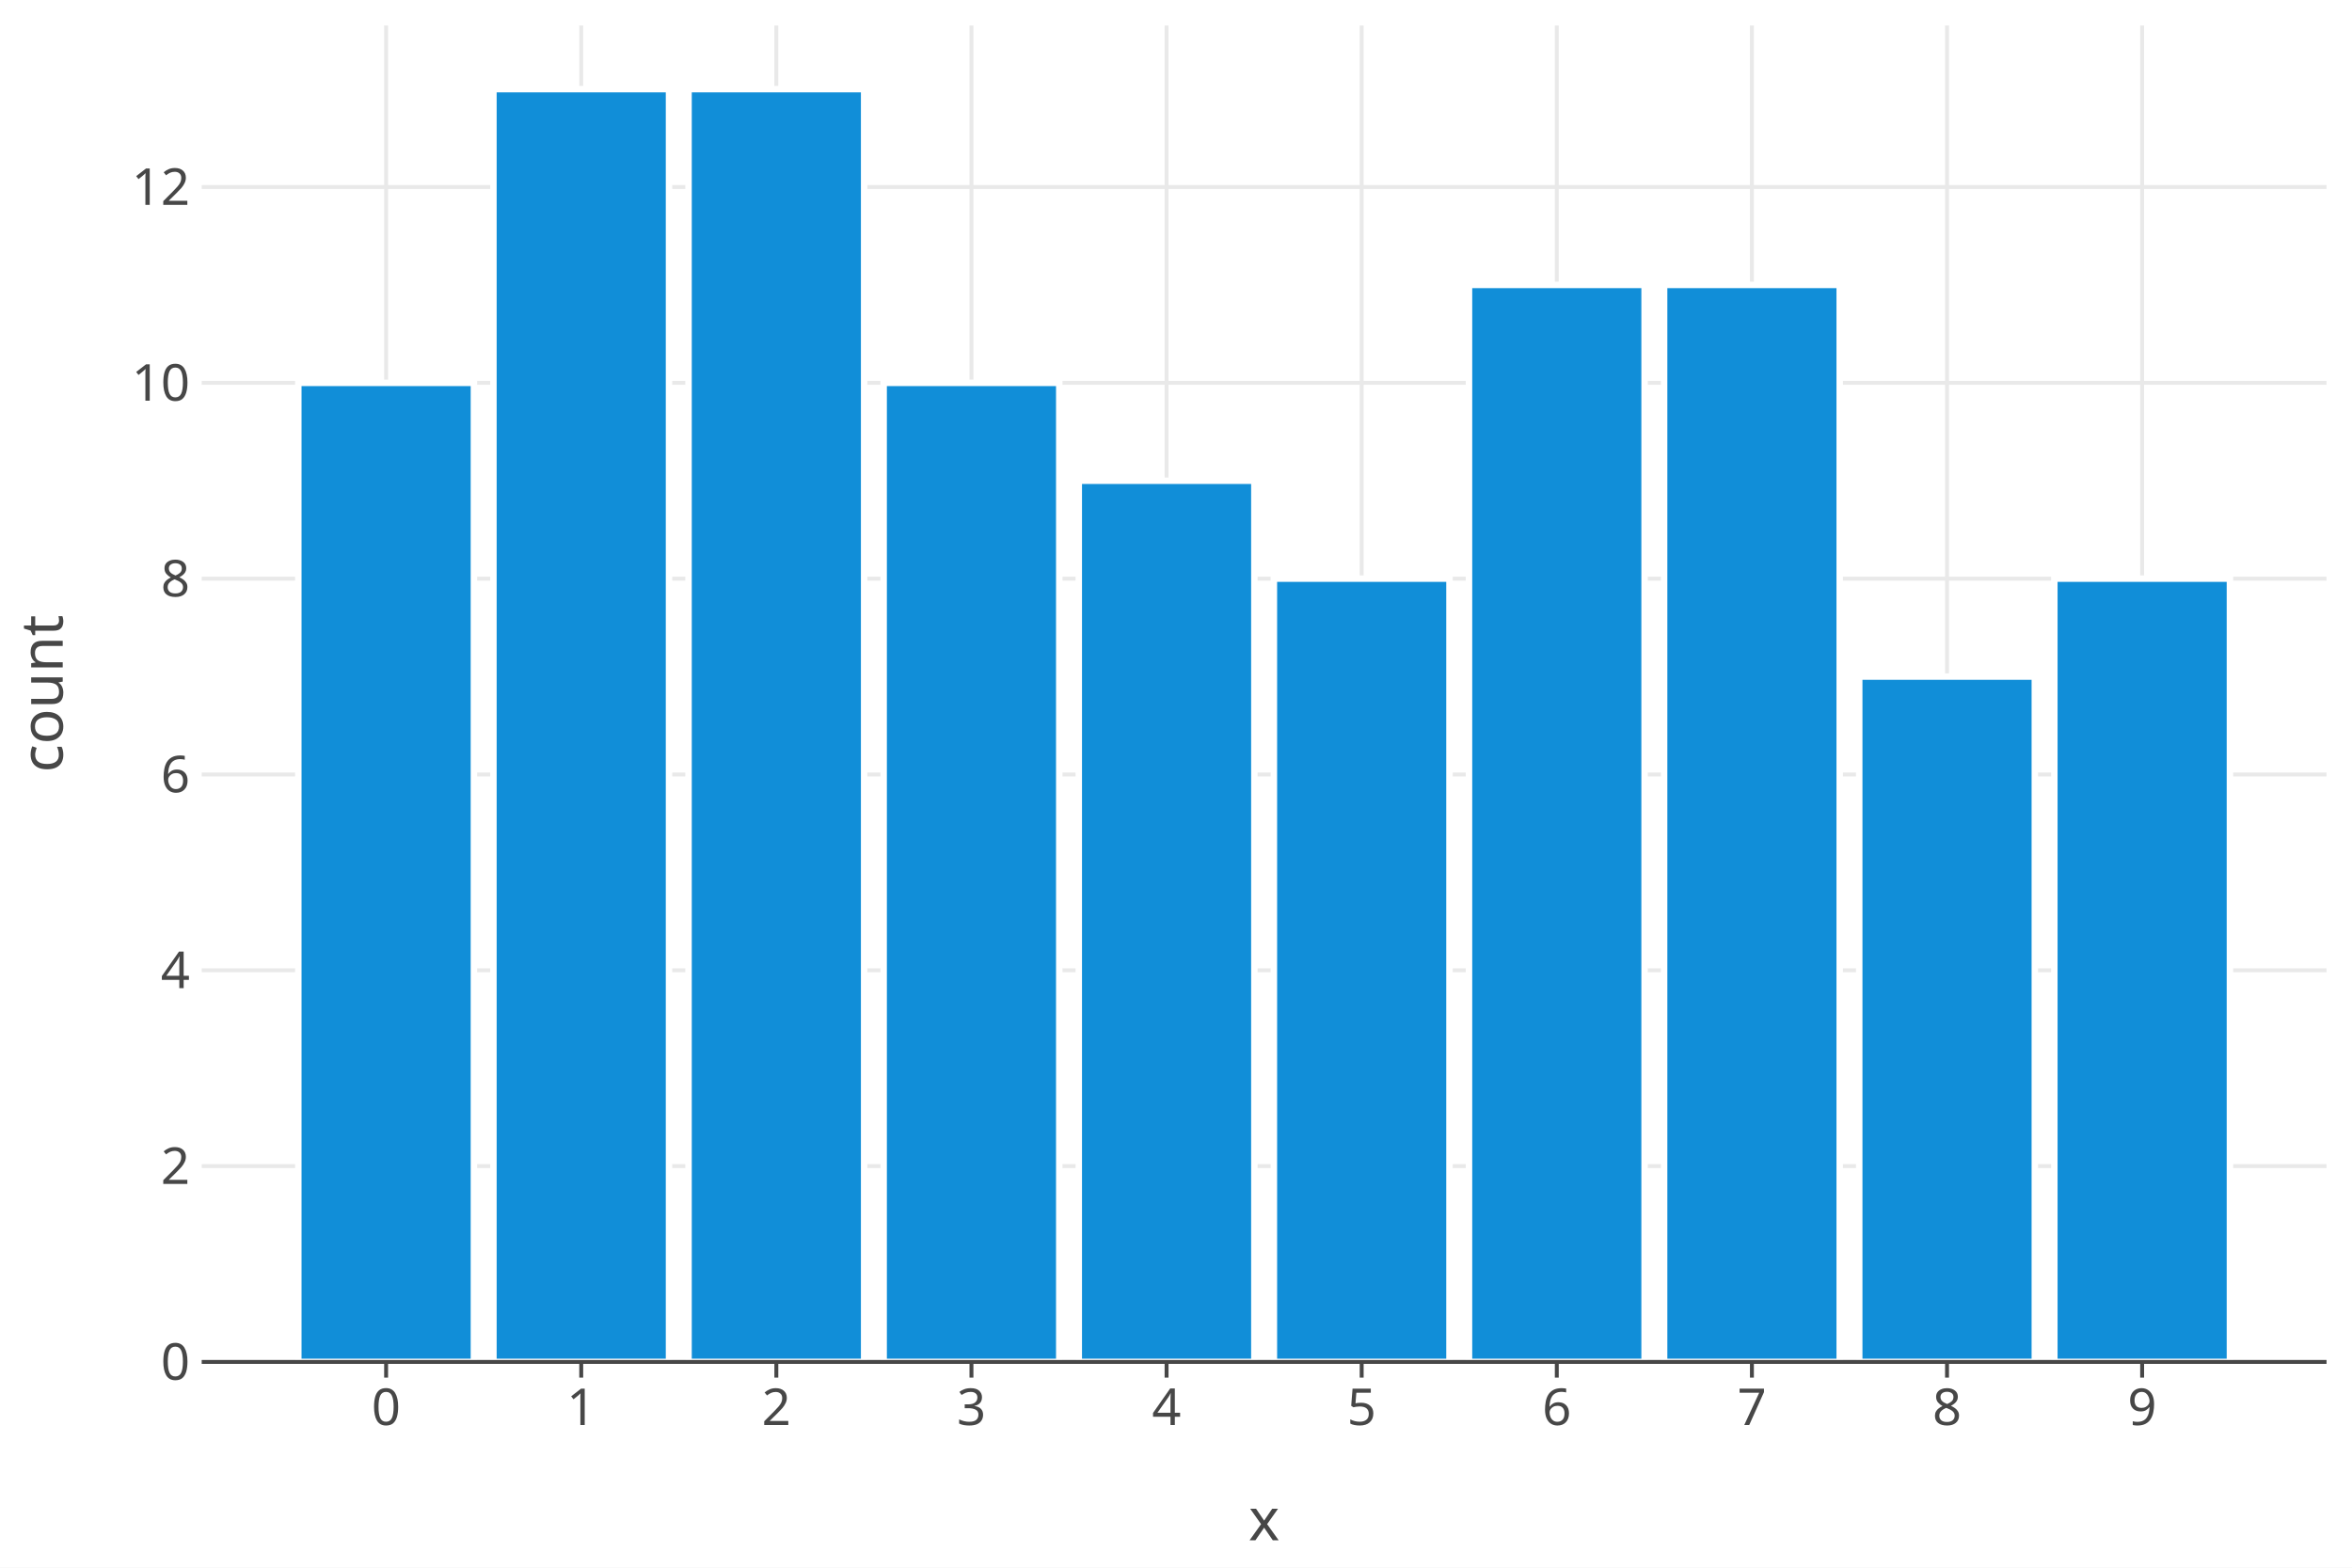
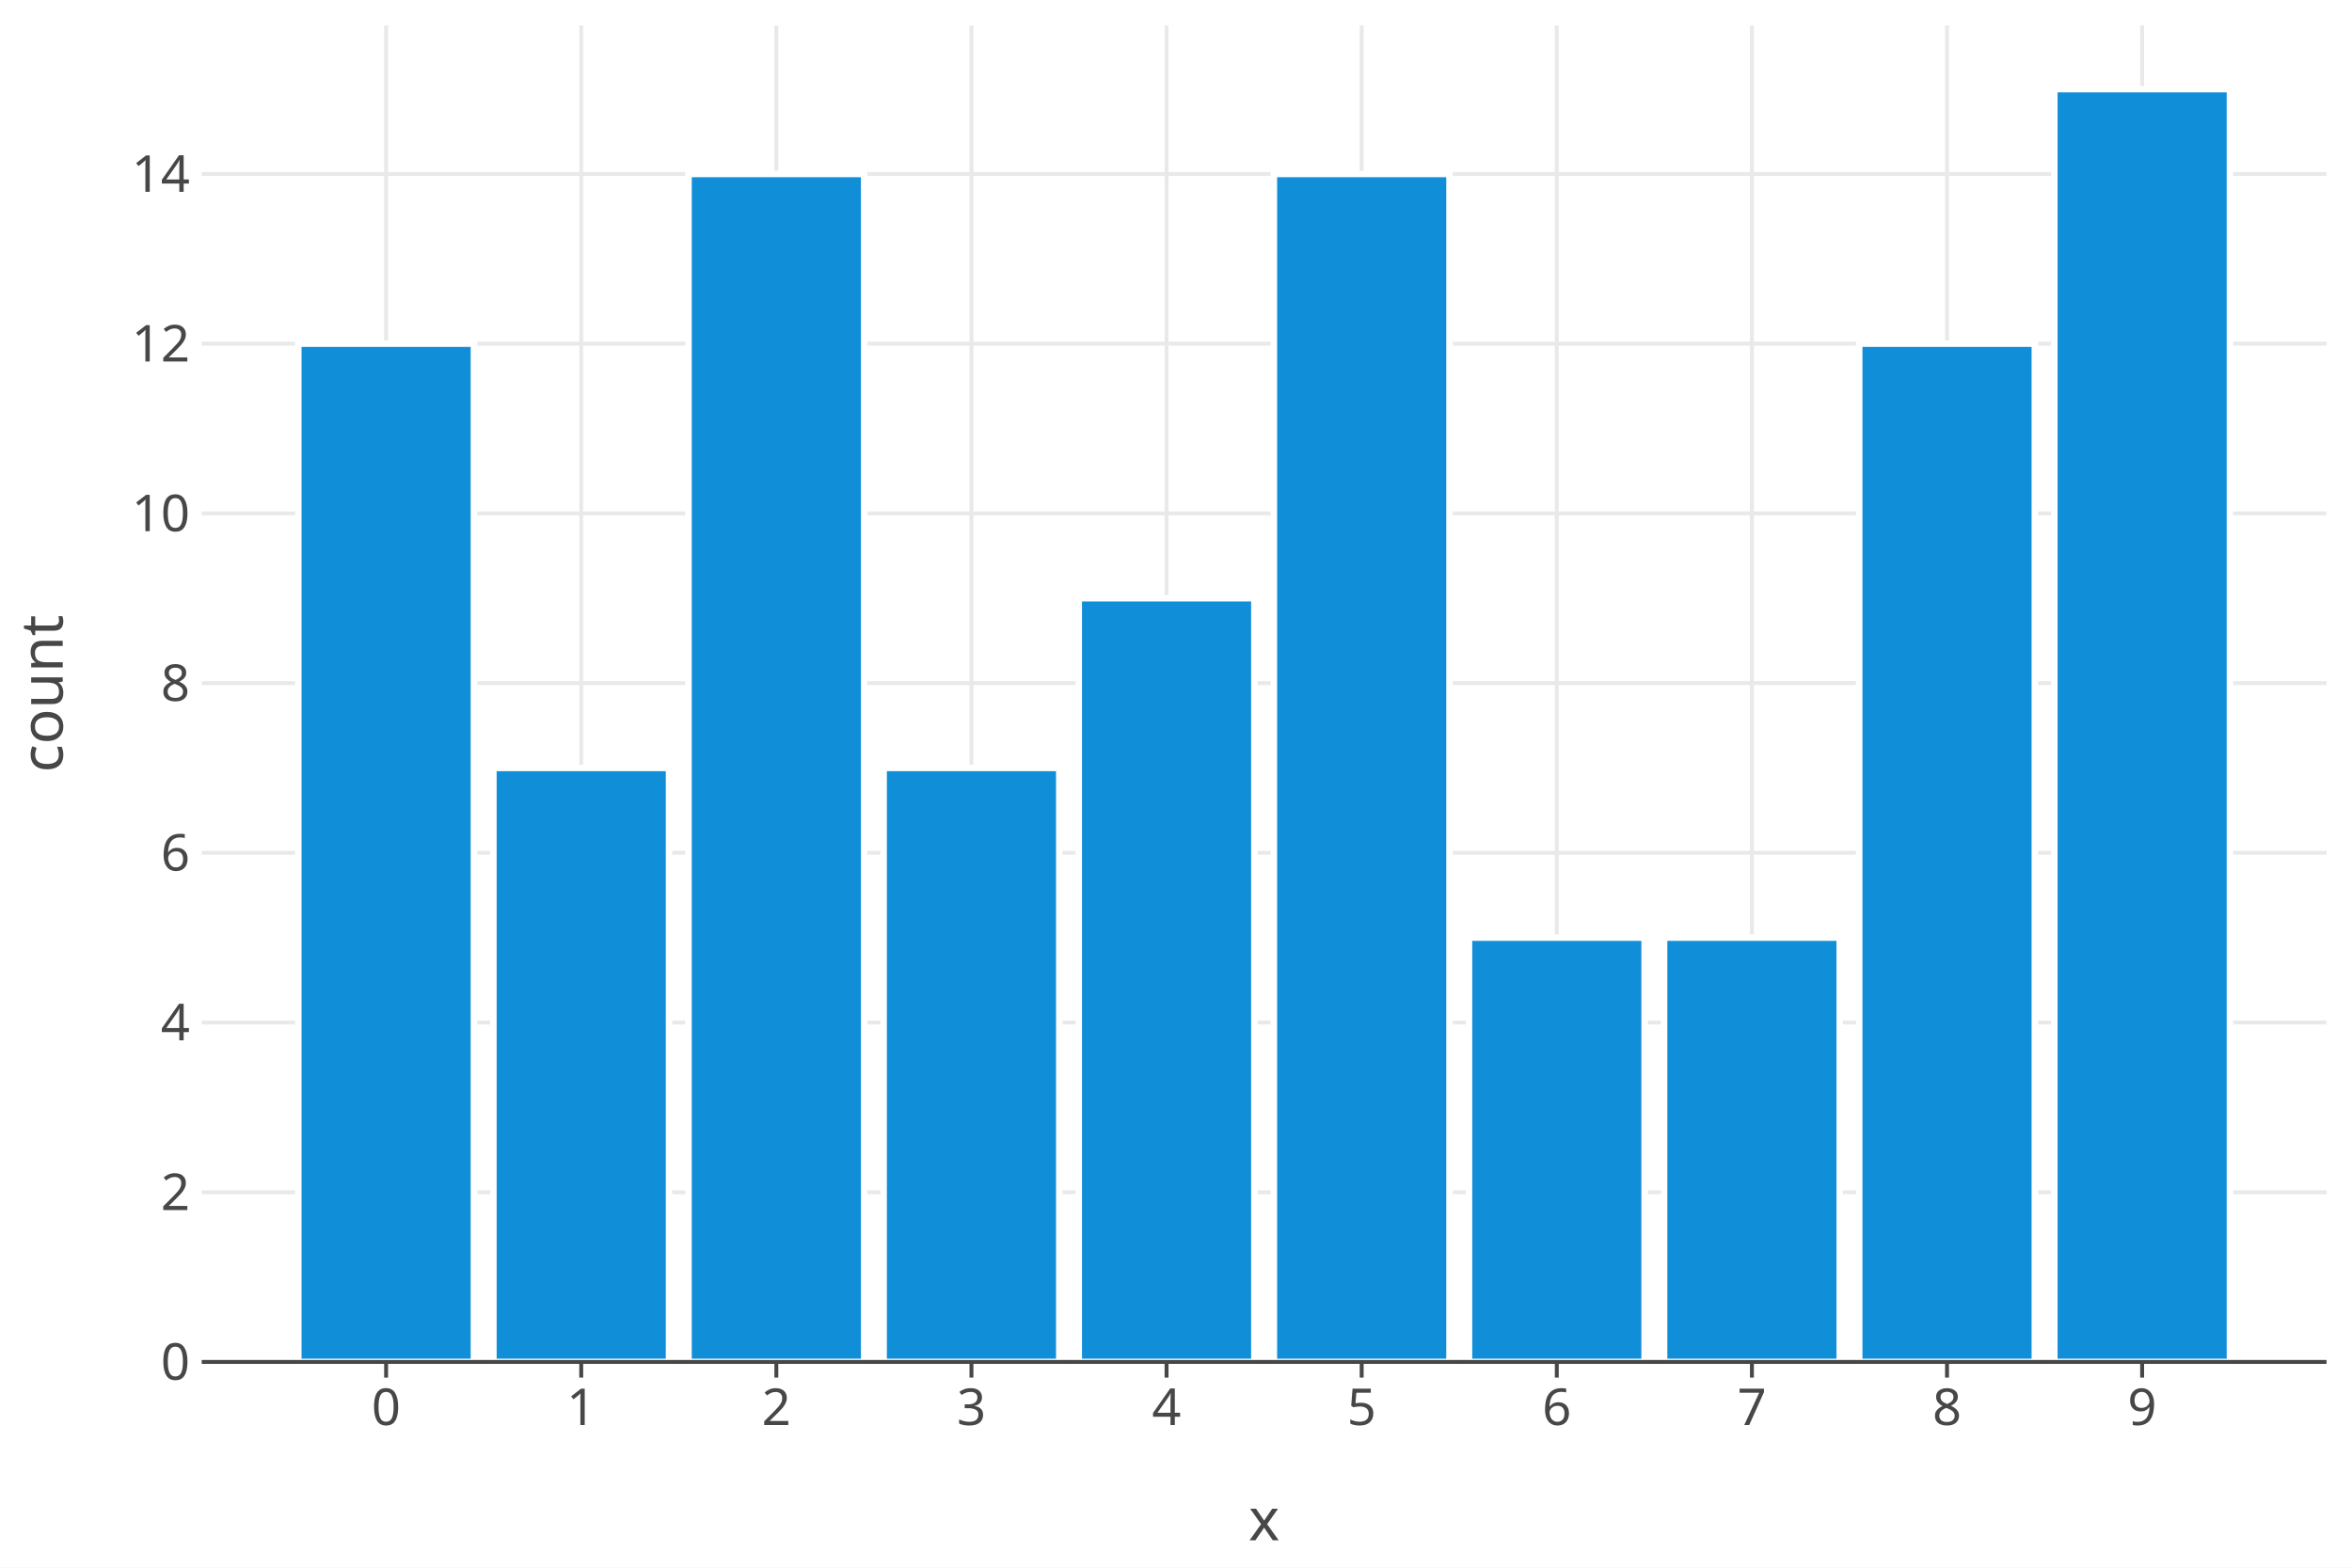
<svg xmlns="http://www.w3.org/2000/svg" display="block" class="plt-container" width="600.0" height="400.0">
  <style type="text/css">
  .plt-container {
   font-family: Lucida Grande, sans-serif;
   user-select: none;
   -webkit-user-select: none;
   -moz-user-select: none;
   -ms-user-select: none;
}
text {
   text-rendering: optimizeLegibility;
}
- #pK4qIgx .plot-title {
+ #pXgaf2w .plot-title {
   fill: #474747;
   font-family: Lucida Grande, sans-serif;
   font-size: 16.0px;
   font-weight: normal;
   font-style: normal;   
}
- #pK4qIgx .plot-subtitle {
+ #pXgaf2w .plot-subtitle {
   fill: #474747;
   font-family: Lucida Grande, sans-serif;
   font-size: 15.0px;
   font-weight: normal;
   font-style: normal;   
}
- #pK4qIgx .plot-caption {
-    fill: #474747;
-    font-family: Lucida Grande, sans-serif;
-    font-size: 13.0px;
-    font-weight: normal;
-    font-style: normal;   
- }
- #pK4qIgx .legend-title {
+ #pXgaf2w .plot-caption {
+    fill: #474747;
+    font-family: Lucida Grande, sans-serif;
+    font-size: 13.0px;
+    font-weight: normal;
+    font-style: normal;   
+ }
+ #pXgaf2w .legend-title {
   fill: #474747;
   font-family: Lucida Grande, sans-serif;
   font-size: 15.0px;
   font-weight: normal;
   font-style: normal;   
}
- #pK4qIgx .legend-item {
-    fill: #474747;
-    font-family: Lucida Grande, sans-serif;
-    font-size: 13.0px;
-    font-weight: normal;
-    font-style: normal;   
- }
- #pK4qIgx .axis-title-x {
+ #pXgaf2w .legend-item {
+    fill: #474747;
+    font-family: Lucida Grande, sans-serif;
+    font-size: 13.0px;
+    font-weight: normal;
+    font-style: normal;   
+ }
+ #pXgaf2w .axis-title-x {
   fill: #474747;
   font-family: Lucida Grande, sans-serif;
   font-size: 15.0px;
   font-weight: normal;
   font-style: normal;   
}
- #pK4qIgx .axis-text-x {
-    fill: #474747;
-    font-family: Lucida Grande, sans-serif;
-    font-size: 13.0px;
-    font-weight: normal;
-    font-style: normal;   
- }
- #dLcb5RM .axis-tooltip-text-x {
+ #pXgaf2w .axis-text-x {
+    fill: #474747;
+    font-family: Lucida Grande, sans-serif;
+    font-size: 13.0px;
+    font-weight: normal;
+    font-style: normal;   
+ }
+ #dWVgdBY .axis-tooltip-text-x {
   fill: #ffffff;
   font-family: Lucida Grande, sans-serif;
   font-size: 13.0px;
   font-weight: normal;
   font-style: normal;   
}
- #pK4qIgx .axis-title-y {
+ #pXgaf2w .axis-title-y {
   fill: #474747;
   font-family: Lucida Grande, sans-serif;
   font-size: 15.0px;
   font-weight: normal;
   font-style: normal;   
}
- #pK4qIgx .axis-text-y {
-    fill: #474747;
-    font-family: Lucida Grande, sans-serif;
-    font-size: 13.0px;
-    font-weight: normal;
-    font-style: normal;   
- }
- #dLcb5RM .axis-tooltip-text-y {
+ #pXgaf2w .axis-text-y {
+    fill: #474747;
+    font-family: Lucida Grande, sans-serif;
+    font-size: 13.0px;
+    font-weight: normal;
+    font-style: normal;   
+ }
+ #dWVgdBY .axis-tooltip-text-y {
   fill: #ffffff;
   font-family: Lucida Grande, sans-serif;
   font-size: 13.0px;
   font-weight: normal;
   font-style: normal;   
}
- #pK4qIgx .facet-strip-text-x {
-    fill: #474747;
-    font-family: Lucida Grande, sans-serif;
-    font-size: 13.0px;
-    font-weight: normal;
-    font-style: normal;   
- }
- #pK4qIgx .facet-strip-text-y {
-    fill: #474747;
-    font-family: Lucida Grande, sans-serif;
-    font-size: 13.0px;
-    font-weight: normal;
-    font-style: normal;   
- }
- #dLcb5RM .tooltip-text {
-    fill: #474747;
-    font-family: Lucida Grande, sans-serif;
-    font-size: 13.0px;
-    font-weight: normal;
-    font-style: normal;   
- }
- #dLcb5RM .tooltip-title {
+ #pXgaf2w .facet-strip-text-x {
+    fill: #474747;
+    font-family: Lucida Grande, sans-serif;
+    font-size: 13.0px;
+    font-weight: normal;
+    font-style: normal;   
+ }
+ #pXgaf2w .facet-strip-text-y {
+    fill: #474747;
+    font-family: Lucida Grande, sans-serif;
+    font-size: 13.0px;
+    font-weight: normal;
+    font-style: normal;   
+ }
+ #dWVgdBY .tooltip-text {
+    fill: #474747;
+    font-family: Lucida Grande, sans-serif;
+    font-size: 13.0px;
+    font-weight: normal;
+    font-style: normal;   
+ }
+ #dWVgdBY .tooltip-title {
   fill: #474747;
   font-family: Lucida Grande, sans-serif;
   font-size: 13.0px;
   font-weight: bold;
   font-style: normal;   
}
- #dLcb5RM .tooltip-label {
+ #dWVgdBY .tooltip-label {
   fill: #474747;
   font-family: Lucida Grande, sans-serif;
   font-size: 13.0px;
   font-weight: bold;
   font-style: normal;   
}

  </style>
-   <g id="pK4qIgx">
+   <g id="pXgaf2w">
    <path fill-rule="evenodd" fill="rgb(255,255,255)" fill-opacity="1.0" d="M0.0 0.0 L0.0 400.0 L600.0 400.0 L600.0 0.0 Z">
    </path>
    <g transform="translate(29.5 6.5 ) ">
      <g>
        <g transform="translate(21.96121 0.0 ) ">
          <g>
            <line x1="47.036" y1="0.0" x2="47.036" y2="341.0" stroke="rgb(233,233,233)" stroke-opacity="1.0" stroke-width="1.0" fill="none">
            </line>
            <line x1="96.81" y1="0.0" x2="96.81" y2="341.0" stroke="rgb(233,233,233)" stroke-opacity="1.0" stroke-width="1.0" fill="none">
            </line>
            <line x1="146.584" y1="0.0" x2="146.584" y2="341.0" stroke="rgb(233,233,233)" stroke-opacity="1.0" stroke-width="1.0" fill="none">
            </line>
            <line x1="196.358" y1="0.0" x2="196.358" y2="341.0" stroke="rgb(233,233,233)" stroke-opacity="1.0" stroke-width="1.0" fill="none">
            </line>
            <line x1="246.132" y1="0.0" x2="246.132" y2="341.0" stroke="rgb(233,233,233)" stroke-opacity="1.0" stroke-width="1.0" fill="none">
            </line>
            <line x1="295.906" y1="0.0" x2="295.906" y2="341.0" stroke="rgb(233,233,233)" stroke-opacity="1.0" stroke-width="1.0" fill="none">
            </line>
            <line x1="345.68" y1="0.0" x2="345.68" y2="341.0" stroke="rgb(233,233,233)" stroke-opacity="1.0" stroke-width="1.0" fill="none">
            </line>
            <line x1="395.454" y1="0.0" x2="395.454" y2="341.0" stroke="rgb(233,233,233)" stroke-opacity="1.0" stroke-width="1.0" fill="none">
            </line>
            <line x1="445.228" y1="0.0" x2="445.228" y2="341.0" stroke="rgb(233,233,233)" stroke-opacity="1.0" stroke-width="1.0" fill="none">
            </line>
            <line x1="495.002" y1="0.0" x2="495.002" y2="341.0" stroke="rgb(233,233,233)" stroke-opacity="1.0" stroke-width="1.0" fill="none">
            </line>
          </g>
        </g>
        <g transform="translate(21.96121 0.0 ) ">
          <g>
            <line x1="0.0" y1="341.0" x2="542.039" y2="341.0" stroke="rgb(233,233,233)" stroke-opacity="1.0" stroke-width="1.0" fill="none">
            </line>
-             <line x1="0.0" y1="291.037" x2="542.039" y2="291.037" stroke="rgb(233,233,233)" stroke-opacity="1.0" stroke-width="1.0" fill="none">
-             </line>
-             <line x1="0.0" y1="241.073" x2="542.039" y2="241.073" stroke="rgb(233,233,233)" stroke-opacity="1.0" stroke-width="1.0" fill="none">
-             </line>
-             <line x1="0.0" y1="191.11" x2="542.039" y2="191.11" stroke="rgb(233,233,233)" stroke-opacity="1.0" stroke-width="1.0" fill="none">
-             </line>
-             <line x1="0.0" y1="141.147" x2="542.039" y2="141.147" stroke="rgb(233,233,233)" stroke-opacity="1.0" stroke-width="1.0" fill="none">
-             </line>
-             <line x1="0.0" y1="91.183" x2="542.039" y2="91.183" stroke="rgb(233,233,233)" stroke-opacity="1.0" stroke-width="1.0" fill="none">
-             </line>
-             <line x1="0.0" y1="41.22" x2="542.039" y2="41.22" stroke="rgb(233,233,233)" stroke-opacity="1.0" stroke-width="1.0" fill="none">
+             <line x1="0.0" y1="297.698" x2="542.039" y2="297.698" stroke="rgb(233,233,233)" stroke-opacity="1.0" stroke-width="1.0" fill="none">
+             </line>
+             <line x1="0.0" y1="254.397" x2="542.039" y2="254.397" stroke="rgb(233,233,233)" stroke-opacity="1.0" stroke-width="1.0" fill="none">
+             </line>
+             <line x1="0.0" y1="211.095" x2="542.039" y2="211.095" stroke="rgb(233,233,233)" stroke-opacity="1.0" stroke-width="1.0" fill="none">
+             </line>
+             <line x1="0.0" y1="167.794" x2="542.039" y2="167.794" stroke="rgb(233,233,233)" stroke-opacity="1.0" stroke-width="1.0" fill="none">
+             </line>
+             <line x1="0.0" y1="124.492" x2="542.039" y2="124.492" stroke="rgb(233,233,233)" stroke-opacity="1.0" stroke-width="1.0" fill="none">
+             </line>
+             <line x1="0.0" y1="81.19" x2="542.039" y2="81.19" stroke="rgb(233,233,233)" stroke-opacity="1.0" stroke-width="1.0" fill="none">
+             </line>
+             <line x1="0.0" y1="37.889" x2="542.039" y2="37.889" stroke="rgb(233,233,233)" stroke-opacity="1.0" stroke-width="1.0" fill="none">
            </line>
          </g>
        </g>
      </g>
-       <g clip-path="url(#c5OsuXu)" clip-bounds-jfx="[rect (21.961, 0.0), (542.039, 341.0)]">
+       <g clip-path="url(#cm2oDxV)" clip-bounds-jfx="[rect (21.961, 0.0), (542.039, 341.0)]">
        <g transform="translate(21.96121 0.0 ) ">
          <g>
            <g>
-               <rect x="24.638" y="91.183" height="249.817" width="44.797" stroke="rgb(255,255,255)" stroke-opacity="1.0" fill="rgb(17,142,216)" fill-opacity="1.0" stroke-width="1.65">
-               </rect>
-               <rect x="373.056" y="66.201" height="274.799" width="44.797" stroke="rgb(255,255,255)" stroke-opacity="1.0" fill="rgb(17,142,216)" fill-opacity="1.0" stroke-width="1.65">
-               </rect>
-               <rect x="422.83" y="166.128" height="174.872" width="44.797" stroke="rgb(255,255,255)" stroke-opacity="1.0" fill="rgb(17,142,216)" fill-opacity="1.0" stroke-width="1.65">
-               </rect>
-               <rect x="273.508" y="141.147" height="199.853" width="44.797" stroke="rgb(255,255,255)" stroke-opacity="1.0" fill="rgb(17,142,216)" fill-opacity="1.0" stroke-width="1.65">
-               </rect>
-               <rect x="124.186" y="16.238" height="324.762" width="44.797" stroke="rgb(255,255,255)" stroke-opacity="1.0" fill="rgb(17,142,216)" fill-opacity="1.0" stroke-width="1.65">
-               </rect>
-               <rect x="223.734" y="116.165" height="224.835" width="44.797" stroke="rgb(255,255,255)" stroke-opacity="1.0" fill="rgb(17,142,216)" fill-opacity="1.0" stroke-width="1.65">
-               </rect>
-               <rect x="173.96" y="91.183" height="249.817" width="44.797" stroke="rgb(255,255,255)" stroke-opacity="1.0" fill="rgb(17,142,216)" fill-opacity="1.0" stroke-width="1.65">
-               </rect>
-               <rect x="323.282" y="66.201" height="274.799" width="44.797" stroke="rgb(255,255,255)" stroke-opacity="1.0" fill="rgb(17,142,216)" fill-opacity="1.0" stroke-width="1.65">
-               </rect>
-               <rect x="74.412" y="16.238" height="324.762" width="44.797" stroke="rgb(255,255,255)" stroke-opacity="1.0" fill="rgb(17,142,216)" fill-opacity="1.0" stroke-width="1.65">
-               </rect>
-               <rect x="472.604" y="141.147" height="199.853" width="44.797" stroke="rgb(255,255,255)" stroke-opacity="1.0" fill="rgb(17,142,216)" fill-opacity="1.0" stroke-width="1.65">
+               <rect x="74.412" y="189.444" height="151.556" width="44.797" stroke="rgb(255,255,255)" stroke-opacity="1.0" fill="rgb(17,142,216)" fill-opacity="1.0" stroke-width="1.65">
+               </rect>
+               <rect x="373.056" y="232.746" height="108.254" width="44.797" stroke="rgb(255,255,255)" stroke-opacity="1.0" fill="rgb(17,142,216)" fill-opacity="1.0" stroke-width="1.65">
+               </rect>
+               <rect x="173.96" y="189.444" height="151.556" width="44.797" stroke="rgb(255,255,255)" stroke-opacity="1.0" fill="rgb(17,142,216)" fill-opacity="1.0" stroke-width="1.65">
+               </rect>
+               <rect x="422.83" y="81.19" height="259.81" width="44.797" stroke="rgb(255,255,255)" stroke-opacity="1.0" fill="rgb(17,142,216)" fill-opacity="1.0" stroke-width="1.65">
+               </rect>
+               <rect x="273.508" y="37.889" height="303.111" width="44.797" stroke="rgb(255,255,255)" stroke-opacity="1.0" fill="rgb(17,142,216)" fill-opacity="1.0" stroke-width="1.65">
+               </rect>
+               <rect x="223.734" y="146.143" height="194.857" width="44.797" stroke="rgb(255,255,255)" stroke-opacity="1.0" fill="rgb(17,142,216)" fill-opacity="1.0" stroke-width="1.65">
+               </rect>
+               <rect x="124.186" y="37.889" height="303.111" width="44.797" stroke="rgb(255,255,255)" stroke-opacity="1.0" fill="rgb(17,142,216)" fill-opacity="1.0" stroke-width="1.65">
+               </rect>
+               <rect x="323.282" y="232.746" height="108.254" width="44.797" stroke="rgb(255,255,255)" stroke-opacity="1.0" fill="rgb(17,142,216)" fill-opacity="1.0" stroke-width="1.65">
+               </rect>
+               <rect x="472.604" y="16.238" height="324.762" width="44.797" stroke="rgb(255,255,255)" stroke-opacity="1.0" fill="rgb(17,142,216)" fill-opacity="1.0" stroke-width="1.65">
+               </rect>
+               <rect x="24.638" y="81.19" height="259.81" width="44.797" stroke="rgb(255,255,255)" stroke-opacity="1.0" fill="rgb(17,142,216)" fill-opacity="1.0" stroke-width="1.65">
              </rect>
            </g>
          </g>
        </g>
        <defs>
-           <clipPath id="c5OsuXu">
+           <clipPath id="cm2oDxV">
            <rect x="21.961" y="0.0" width="542.039" height="341.0">
            </rect>
          </clipPath>
        </defs>
      </g>
      <g>
        <g transform="translate(21.96121 341.0 ) ">
          <g transform="translate(47.03642 0.0 ) ">
            <line stroke-width="1.0" stroke="rgb(71,71,71)" stroke-opacity="1.0" x2="0.0" y2="4.0">
            </line>
            <g transform="translate(0.0 7.0 ) ">
              <text class="axis-text-x" text-anchor="middle" dy="0.7em">
                <tspan>0</tspan>
              </text>
            </g>
          </g>
          <g transform="translate(96.81042 0.0 ) ">
            <line stroke-width="1.0" stroke="rgb(71,71,71)" stroke-opacity="1.0" x2="0.0" y2="4.0">
            </line>
            <g transform="translate(0.0 7.0 ) ">
              <text class="axis-text-x" text-anchor="middle" dy="0.7em">
                <tspan>1</tspan>
              </text>
            </g>
          </g>
          <g transform="translate(146.5844 0.0 ) ">
            <line stroke-width="1.0" stroke="rgb(71,71,71)" stroke-opacity="1.0" x2="0.0" y2="4.0">
            </line>
            <g transform="translate(0.0 7.0 ) ">
              <text class="axis-text-x" text-anchor="middle" dy="0.7em">
                <tspan>2</tspan>
              </text>
            </g>
          </g>
          <g transform="translate(196.3584 0.0 ) ">
            <line stroke-width="1.0" stroke="rgb(71,71,71)" stroke-opacity="1.0" x2="0.0" y2="4.0">
            </line>
            <g transform="translate(0.0 7.0 ) ">
              <text class="axis-text-x" text-anchor="middle" dy="0.7em">
                <tspan>3</tspan>
              </text>
            </g>
          </g>
          <g transform="translate(246.1324 0.0 ) ">
            <line stroke-width="1.0" stroke="rgb(71,71,71)" stroke-opacity="1.0" x2="0.0" y2="4.0">
            </line>
            <g transform="translate(0.0 7.0 ) ">
              <text class="axis-text-x" text-anchor="middle" dy="0.7em">
                <tspan>4</tspan>
              </text>
            </g>
          </g>
          <g transform="translate(295.9064 0.0 ) ">
            <line stroke-width="1.0" stroke="rgb(71,71,71)" stroke-opacity="1.0" x2="0.0" y2="4.0">
            </line>
            <g transform="translate(0.0 7.0 ) ">
              <text class="axis-text-x" text-anchor="middle" dy="0.7em">
                <tspan>5</tspan>
              </text>
            </g>
          </g>
          <g transform="translate(345.6804 0.0 ) ">
            <line stroke-width="1.0" stroke="rgb(71,71,71)" stroke-opacity="1.0" x2="0.0" y2="4.0">
            </line>
            <g transform="translate(0.0 7.0 ) ">
              <text class="axis-text-x" text-anchor="middle" dy="0.7em">
                <tspan>6</tspan>
              </text>
            </g>
          </g>
          <g transform="translate(395.4544 0.0 ) ">
            <line stroke-width="1.0" stroke="rgb(71,71,71)" stroke-opacity="1.0" x2="0.0" y2="4.0">
            </line>
            <g transform="translate(0.0 7.0 ) ">
              <text class="axis-text-x" text-anchor="middle" dy="0.7em">
                <tspan>7</tspan>
              </text>
            </g>
          </g>
          <g transform="translate(445.2284 0.0 ) ">
            <line stroke-width="1.0" stroke="rgb(71,71,71)" stroke-opacity="1.0" x2="0.0" y2="4.0">
            </line>
            <g transform="translate(0.0 7.0 ) ">
              <text class="axis-text-x" text-anchor="middle" dy="0.7em">
                <tspan>8</tspan>
              </text>
            </g>
          </g>
          <g transform="translate(495.0024 0.0 ) ">
            <line stroke-width="1.0" stroke="rgb(71,71,71)" stroke-opacity="1.0" x2="0.0" y2="4.0">
            </line>
            <g transform="translate(0.0 7.0 ) ">
              <text class="axis-text-x" text-anchor="middle" dy="0.7em">
                <tspan>9</tspan>
              </text>
            </g>
          </g>
          <line x1="0.0" y1="0.0" x2="542.039" y2="0.0" stroke-width="1.0" stroke="rgb(71,71,71)" stroke-opacity="1.0">
          </line>
        </g>
        <g transform="translate(21.96121 0.0 ) ">
          <g transform="translate(0.0 341.0 ) ">
            <g transform="translate(-3.0 0.0 ) ">
              <text class="axis-text-y" text-anchor="end" dy="0.35em">
                <tspan>0</tspan>
              </text>
            </g>
          </g>
-           <g transform="translate(0.0 291.0366 ) ">
+           <g transform="translate(0.0 297.6984 ) ">
            <g transform="translate(-3.0 0.0 ) ">
              <text class="axis-text-y" text-anchor="end" dy="0.35em">
                <tspan>2</tspan>
              </text>
            </g>
          </g>
-           <g transform="translate(0.0 241.0733 ) ">
+           <g transform="translate(0.0 254.3968 ) ">
            <g transform="translate(-3.0 0.0 ) ">
              <text class="axis-text-y" text-anchor="end" dy="0.35em">
                <tspan>4</tspan>
              </text>
            </g>
          </g>
-           <g transform="translate(0.0 191.1099 ) ">
+           <g transform="translate(0.0 211.0952 ) ">
            <g transform="translate(-3.0 0.0 ) ">
              <text class="axis-text-y" text-anchor="end" dy="0.35em">
                <tspan>6</tspan>
              </text>
            </g>
          </g>
-           <g transform="translate(0.0 141.1465 ) ">
+           <g transform="translate(0.0 167.7937 ) ">
            <g transform="translate(-3.0 0.0 ) ">
              <text class="axis-text-y" text-anchor="end" dy="0.35em">
                <tspan>8</tspan>
              </text>
            </g>
          </g>
-           <g transform="translate(0.0 91.18315 ) ">
+           <g transform="translate(0.0 124.4921 ) ">
            <g transform="translate(-3.0 0.0 ) ">
              <text class="axis-text-y" text-anchor="end" dy="0.35em">
                <tspan>10</tspan>
              </text>
            </g>
          </g>
-           <g transform="translate(0.0 41.21978 ) ">
+           <g transform="translate(0.0 81.19048 ) ">
            <g transform="translate(-3.0 0.0 ) ">
              <text class="axis-text-y" text-anchor="end" dy="0.35em">
                <tspan>12</tspan>
+               </text>
+             </g>
+           </g>
+           <g transform="translate(0.0 37.88889 ) ">
+             <g transform="translate(-3.0 0.0 ) ">
+               <text class="axis-text-y" text-anchor="end" dy="0.35em">
+                 <tspan>14</tspan>
              </text>
            </g>
          </g>
        </g>
      </g>
    </g>
    <g transform="translate(16.0 177.0 ) rotate(-90.0 ) ">
      <text class="axis-title-y" y="0.0" text-anchor="middle">
        <tspan>count</tspan>
      </text>
    </g>
    <g transform="translate(322.4806 393.0 ) ">
      <text class="axis-title-x" y="0.0" text-anchor="middle">
        <tspan>x</tspan>
      </text>
    </g>
    <path fill="rgb(0,0,0)" fill-opacity="0.0" stroke="rgb(71,71,71)" stroke-opacity="1.0" stroke-width="0.0" d="M0.0 0.0 L0.0 400.0 L600.0 400.0 L600.0 0.0 Z">
    </path>
  </g>
-   <g id="dLcb5RM">
+   <g id="dWVgdBY">
  </g>
</svg>
